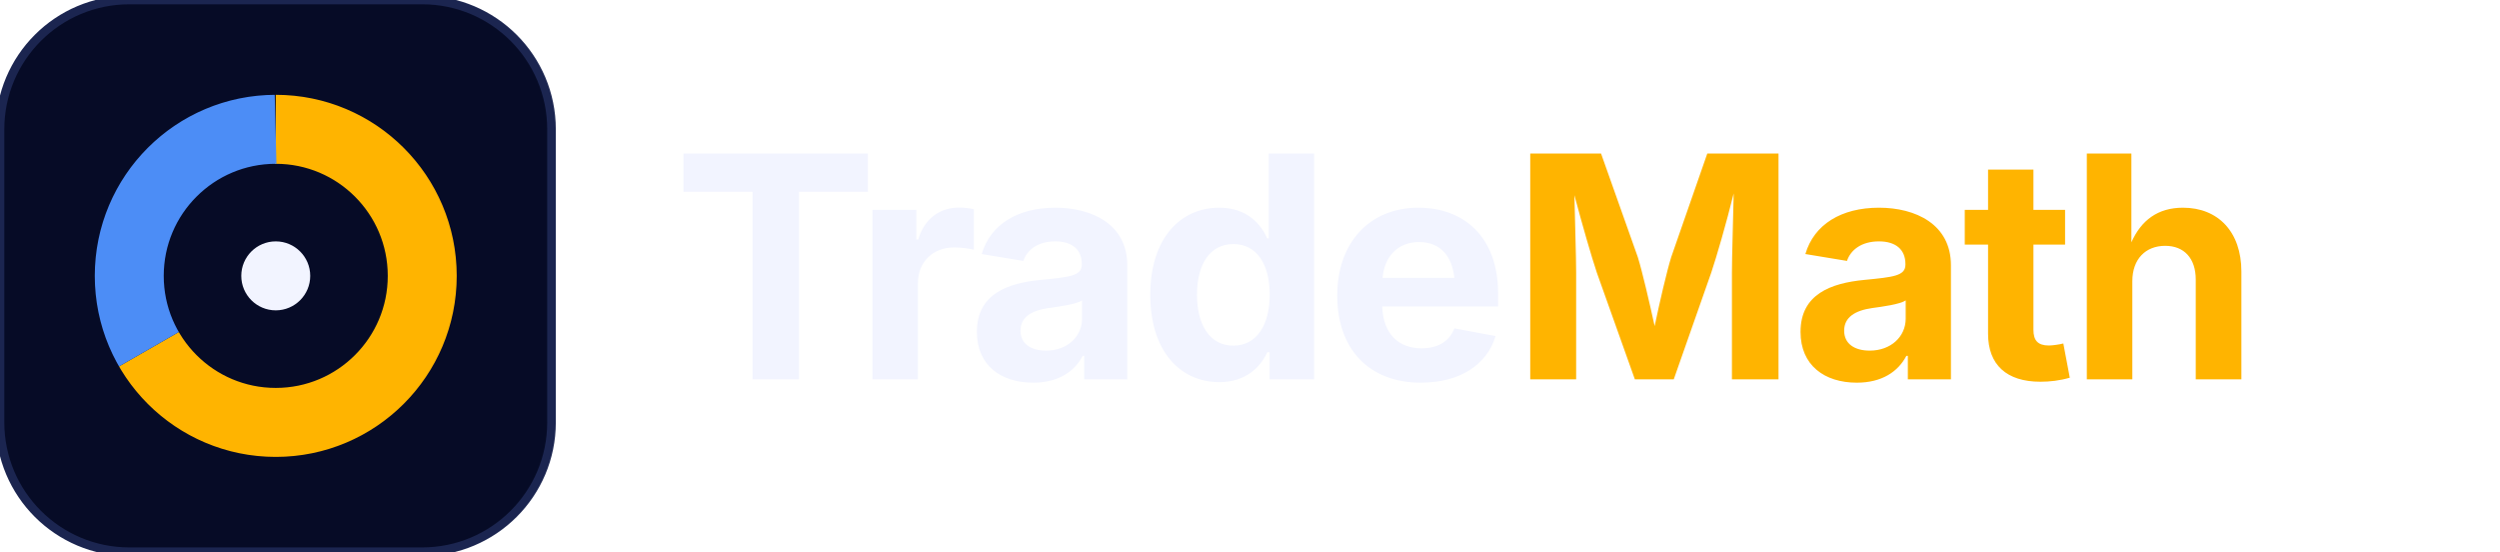
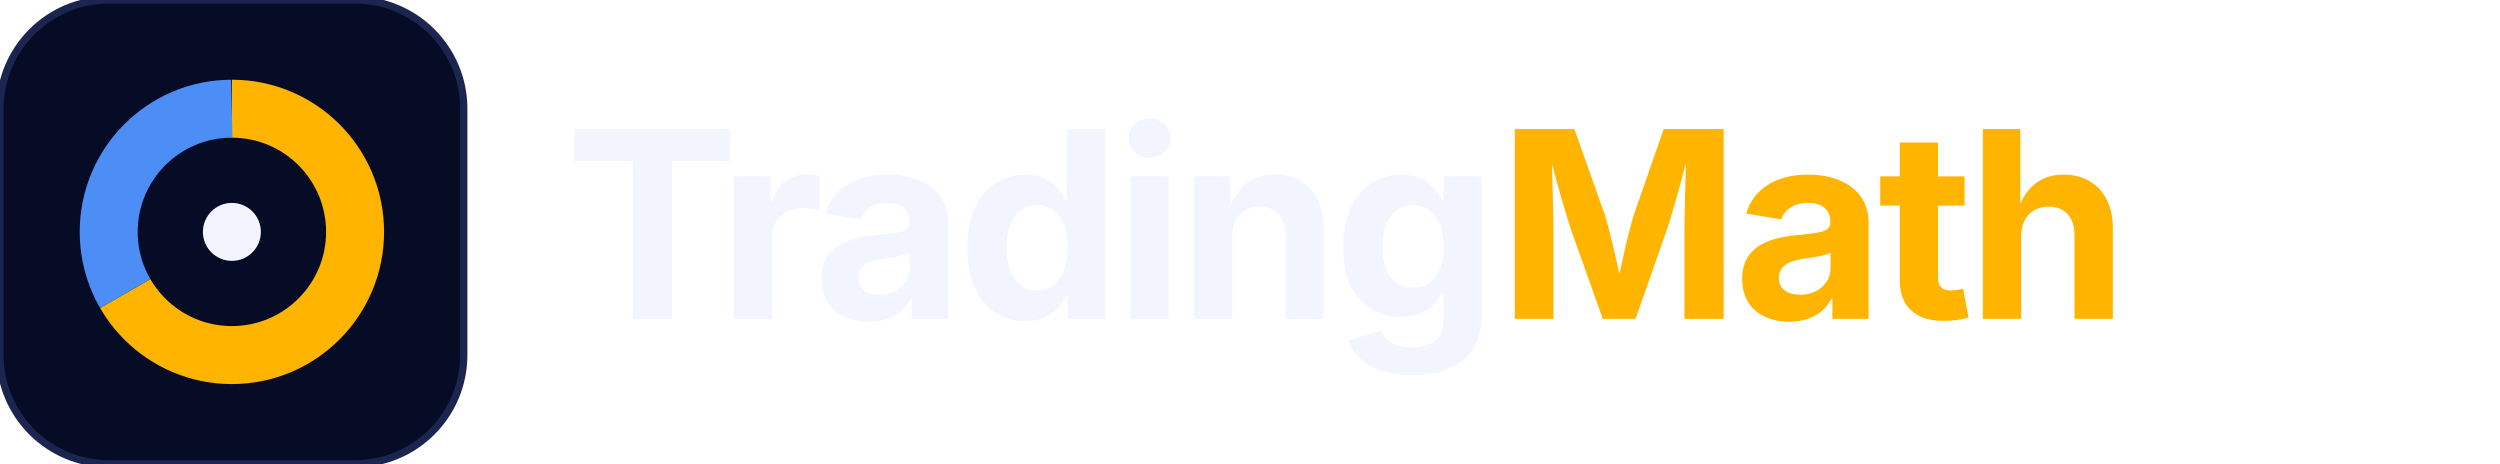
- <svg xmlns="http://www.w3.org/2000/svg" viewBox="0 0 290 64" role="img" aria-label="TradeMath">
+ <svg xmlns="http://www.w3.org/2000/svg" viewBox="0 0 345 64" role="img" aria-label="TradingMath">
  <rect width="64" height="64" rx="15" fill="#060b26" stroke="#1b2550" stroke-width="1" />
  <circle cx="32" cy="32" r="17" fill="none" stroke="#FFB400" stroke-width="8" stroke-dasharray="71.2 106.8" transform="rotate(-90 32 32)" />
  <circle cx="32" cy="32" r="17" fill="none" stroke="#4C8DF6" stroke-width="8" stroke-dasharray="35.6 106.8" stroke-dashoffset="-71.2" transform="rotate(-90 32 32)" />
  <circle cx="32" cy="32" r="4" fill="#F2F4FF" />
-   <text x="78" y="44" font-family="Inter, 'Segoe UI', system-ui, -apple-system, Arial, sans-serif" font-size="36" font-weight="700" letter-spacing="-1" fill="#F2F4FF">Trade<tspan fill="#FFB400">Math</tspan>
+   <text x="78" y="44" font-family="Inter, 'Segoe UI', system-ui, -apple-system, Arial, sans-serif" font-size="36" font-weight="700" letter-spacing="-1" fill="#F2F4FF">Trading<tspan fill="#FFB400">Math</tspan>
  </text>
</svg>
